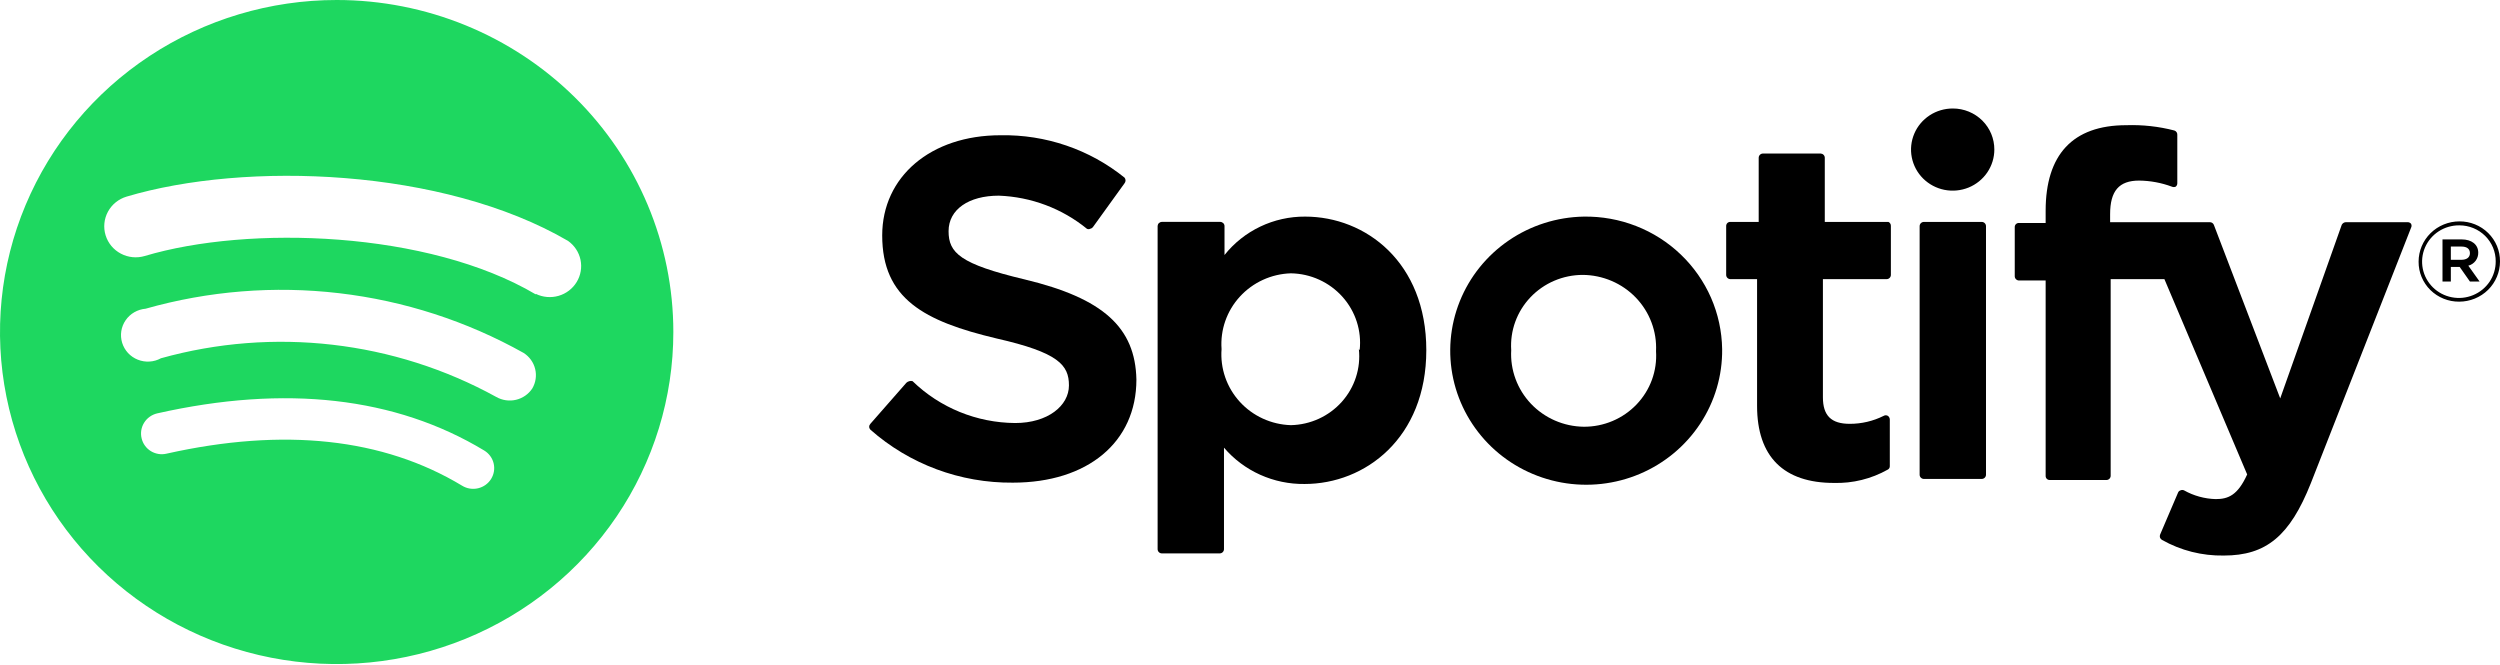
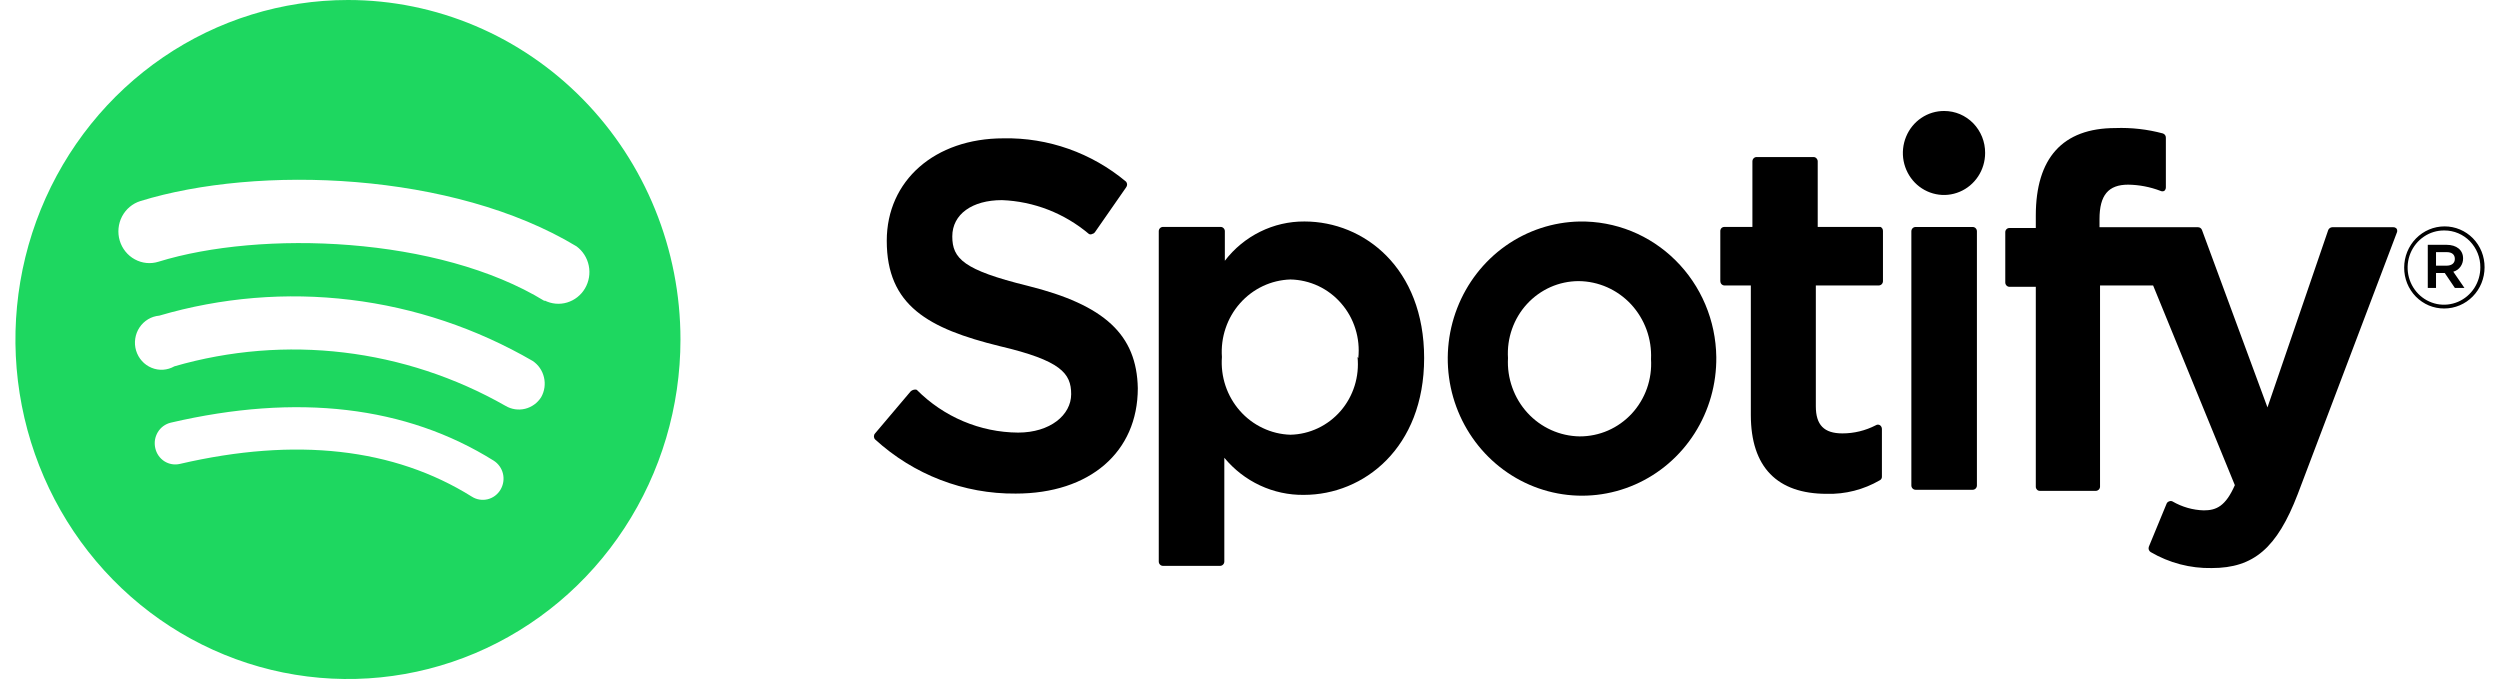
- <svg xmlns="http://www.w3.org/2000/svg" width="128" height="34" viewBox="0 0 128 34" fill="none">
-   <path d="M17.238 0C13.828 0 10.496 0.997 7.661 2.865C4.826 4.733 2.617 7.388 1.312 10.494C0.007 13.601 -0.334 17.019 0.331 20.317C0.996 23.614 2.638 26.643 5.049 29.021C7.46 31.398 10.531 33.017 13.875 33.673C17.218 34.329 20.684 33.993 23.834 32.706C26.984 31.419 29.676 29.24 31.57 26.445C33.464 23.649 34.475 20.362 34.475 17C34.475 12.491 32.659 8.167 29.427 4.979C26.194 1.791 21.809 0 17.238 0ZM25.148 24.516C25.075 24.637 24.978 24.741 24.863 24.824C24.748 24.907 24.618 24.966 24.48 24.999C24.342 25.032 24.198 25.037 24.058 25.015C23.917 24.993 23.783 24.943 23.662 24.869C19.618 22.427 14.527 21.884 8.529 23.227C8.393 23.26 8.251 23.265 8.113 23.242C7.975 23.22 7.842 23.171 7.723 23.098C7.604 23.025 7.501 22.929 7.42 22.816C7.338 22.703 7.281 22.576 7.25 22.441C7.217 22.305 7.212 22.165 7.234 22.027C7.257 21.89 7.306 21.758 7.381 21.64C7.455 21.521 7.552 21.418 7.666 21.337C7.781 21.256 7.91 21.197 8.048 21.165C14.61 19.686 20.25 20.324 24.79 23.065C25.032 23.211 25.206 23.445 25.273 23.718C25.34 23.99 25.295 24.277 25.148 24.516ZM27.253 19.89C27.061 20.181 26.762 20.389 26.419 20.47C26.076 20.551 25.715 20.498 25.409 20.324C20.179 17.446 14.004 16.734 8.24 18.343C8.061 18.442 7.862 18.5 7.657 18.512C7.452 18.525 7.247 18.492 7.056 18.416C6.866 18.341 6.695 18.224 6.556 18.075C6.418 17.925 6.315 17.747 6.255 17.554C6.195 17.36 6.18 17.156 6.21 16.955C6.241 16.755 6.317 16.564 6.432 16.397C6.547 16.229 6.699 16.089 6.876 15.987C7.054 15.885 7.252 15.823 7.456 15.806C10.673 14.893 14.042 14.623 17.366 15.012C20.69 15.401 23.902 16.441 26.813 18.072C27.108 18.261 27.319 18.556 27.401 18.894C27.483 19.233 27.43 19.589 27.253 19.89ZM27.432 15.073C21.929 11.817 12.725 11.519 7.415 13.106C7.006 13.229 6.565 13.186 6.189 12.987C5.812 12.789 5.531 12.451 5.407 12.048C5.283 11.645 5.326 11.21 5.527 10.838C5.728 10.467 6.071 10.189 6.48 10.067C12.574 8.249 22.685 8.602 29.082 12.333C29.411 12.565 29.64 12.911 29.722 13.301C29.804 13.692 29.734 14.098 29.526 14.44C29.318 14.782 28.987 15.035 28.599 15.147C28.211 15.259 27.794 15.223 27.432 15.046V15.073Z" fill="#1ED760" />
-   <path d="M52.461 14.306C49.158 13.519 48.567 12.949 48.567 11.836C48.567 10.724 49.599 10.018 51.14 10.018C52.791 10.079 54.378 10.675 55.651 11.714C55.678 11.727 55.706 11.734 55.735 11.734C55.763 11.734 55.792 11.727 55.817 11.714C55.871 11.704 55.92 11.675 55.954 11.633L57.578 9.381C57.61 9.34 57.628 9.29 57.628 9.238C57.628 9.187 57.61 9.136 57.578 9.096C55.788 7.651 53.535 6.881 51.222 6.925C47.659 6.925 45.169 9.042 45.169 12.053C45.169 15.296 47.315 16.449 51.03 17.331C54.193 18.05 54.73 18.688 54.73 19.733C54.73 20.777 53.643 21.659 51.978 21.659C50.011 21.646 48.125 20.877 46.724 19.516C46.67 19.498 46.612 19.498 46.558 19.516C46.502 19.529 46.45 19.557 46.407 19.597L44.563 21.7C44.525 21.74 44.503 21.794 44.503 21.849C44.503 21.905 44.525 21.958 44.563 21.998C46.566 23.768 49.166 24.735 51.855 24.712C55.693 24.712 58.184 22.636 58.184 19.434C58.128 16.761 56.477 15.269 52.461 14.306Z" fill="black" />
-   <path d="M66.823 11.09C66.028 11.085 65.243 11.26 64.528 11.601C63.812 11.942 63.185 12.44 62.695 13.057V11.565C62.692 11.51 62.667 11.458 62.626 11.42C62.585 11.383 62.531 11.361 62.476 11.361H59.49C59.434 11.361 59.38 11.383 59.339 11.42C59.298 11.458 59.274 11.51 59.27 11.565V28.117C59.27 28.175 59.293 28.23 59.334 28.271C59.376 28.312 59.431 28.334 59.49 28.334H62.448C62.506 28.334 62.562 28.312 62.603 28.271C62.644 28.23 62.668 28.175 62.668 28.117V22.921C63.174 23.512 63.806 23.986 64.52 24.307C65.234 24.628 66.011 24.79 66.795 24.78C69.891 24.78 73.027 22.433 73.027 17.928C73.027 13.424 69.918 11.09 66.823 11.09ZM69.574 17.874C69.626 18.359 69.575 18.85 69.424 19.314C69.274 19.779 69.027 20.208 68.7 20.574C68.372 20.94 67.972 21.235 67.524 21.44C67.075 21.646 66.588 21.757 66.094 21.768C65.597 21.753 65.11 21.639 64.66 21.433C64.21 21.227 63.806 20.933 63.475 20.569C63.144 20.205 62.89 19.779 62.73 19.315C62.57 18.852 62.507 18.362 62.544 17.874C62.509 17.387 62.573 16.898 62.734 16.437C62.895 15.975 63.149 15.55 63.481 15.188C63.812 14.826 64.215 14.533 64.663 14.328C65.112 14.122 65.599 14.009 66.094 13.994C66.594 14.002 67.088 14.113 67.542 14.32C67.996 14.527 68.402 14.825 68.733 15.195C69.065 15.566 69.315 16 69.466 16.47C69.618 16.941 69.669 17.437 69.615 17.928L69.574 17.874Z" fill="black" />
-   <path d="M81.089 11.09C79.714 11.114 78.377 11.539 77.247 12.312C76.117 13.084 75.244 14.17 74.739 15.431C74.234 16.692 74.118 18.072 74.407 19.398C74.697 20.724 75.378 21.935 76.364 22.88C77.35 23.824 78.599 24.459 79.951 24.705C81.302 24.951 82.698 24.797 83.962 24.261C85.224 23.726 86.299 22.833 87.048 21.697C87.799 20.56 88.19 19.23 88.174 17.874C88.16 16.969 87.968 16.076 87.605 15.245C87.241 14.415 86.716 13.663 86.058 13.033C85.4 12.402 84.622 11.906 83.769 11.573C82.917 11.24 82.005 11.076 81.089 11.09ZM81.089 21.849C80.58 21.842 80.079 21.735 79.614 21.532C79.149 21.329 78.73 21.036 78.383 20.67C78.036 20.303 77.768 19.872 77.595 19.401C77.421 18.929 77.346 18.428 77.374 17.928C77.342 17.434 77.413 16.939 77.582 16.474C77.751 16.008 78.016 15.582 78.359 15.221C78.702 14.86 79.116 14.572 79.576 14.375C80.036 14.178 80.532 14.076 81.034 14.075C81.543 14.078 82.047 14.183 82.515 14.383C82.983 14.583 83.405 14.874 83.756 15.239C84.106 15.604 84.379 16.035 84.556 16.507C84.734 16.978 84.813 17.48 84.789 17.982C84.821 18.48 84.749 18.979 84.578 19.448C84.406 19.917 84.138 20.346 83.791 20.709C83.443 21.072 83.025 21.36 82.56 21.556C82.094 21.752 81.594 21.852 81.089 21.849Z" fill="black" />
-   <path d="M96.689 11.362H93.429V8.079C93.429 8.023 93.408 7.97 93.369 7.93C93.331 7.889 93.279 7.865 93.223 7.861H90.264C90.206 7.861 90.15 7.884 90.109 7.925C90.068 7.966 90.045 8.021 90.045 8.079V11.362H88.587C88.559 11.362 88.532 11.367 88.507 11.377C88.482 11.387 88.459 11.403 88.44 11.421C88.421 11.44 88.406 11.463 88.396 11.488C88.385 11.512 88.38 11.539 88.38 11.565V14.075C88.38 14.131 88.401 14.184 88.439 14.224C88.478 14.265 88.53 14.289 88.587 14.292H89.962V20.778C89.962 23.396 91.337 24.726 93.896 24.726C94.859 24.753 95.811 24.518 96.648 24.047C96.681 24.032 96.71 24.007 96.729 23.975C96.749 23.944 96.758 23.908 96.758 23.871V21.483C96.758 21.446 96.75 21.41 96.733 21.377C96.716 21.344 96.692 21.315 96.662 21.293C96.629 21.273 96.591 21.262 96.552 21.262C96.513 21.262 96.475 21.273 96.442 21.293C95.904 21.562 95.31 21.701 94.708 21.7C93.759 21.7 93.333 21.28 93.333 20.343V14.292H96.593C96.651 14.292 96.707 14.27 96.748 14.229C96.79 14.188 96.813 14.133 96.813 14.075V11.565C96.815 11.523 96.804 11.482 96.781 11.445C96.759 11.409 96.727 11.38 96.689 11.362Z" fill="black" />
-   <path d="M108.038 11.376V10.969C108.038 9.775 108.492 9.246 109.524 9.246C110.098 9.252 110.667 9.358 111.203 9.558C111.233 9.571 111.266 9.578 111.299 9.578C111.332 9.578 111.366 9.571 111.396 9.558C111.422 9.537 111.444 9.51 111.458 9.479C111.472 9.448 111.479 9.415 111.478 9.381V6.898C111.48 6.851 111.467 6.804 111.44 6.765C111.412 6.725 111.373 6.696 111.326 6.681C110.523 6.473 109.694 6.382 108.865 6.41C106.113 6.41 104.737 7.93 104.737 10.792V11.416H103.361C103.307 11.416 103.254 11.438 103.216 11.476C103.177 11.514 103.155 11.566 103.155 11.62V14.143C103.155 14.199 103.176 14.252 103.215 14.292C103.253 14.333 103.305 14.357 103.361 14.361H104.737V24.373C104.737 24.427 104.759 24.479 104.797 24.517C104.836 24.555 104.888 24.577 104.944 24.577H107.846C107.902 24.577 107.956 24.556 107.997 24.518C108.038 24.48 108.062 24.428 108.066 24.373V14.293H110.818L115.055 24.292C114.574 25.35 114.092 25.554 113.445 25.554C112.875 25.538 112.317 25.385 111.822 25.106C111.794 25.093 111.764 25.086 111.733 25.086C111.701 25.086 111.671 25.093 111.643 25.106C111.615 25.114 111.59 25.128 111.569 25.146C111.547 25.165 111.53 25.189 111.519 25.215L110.597 27.372C110.577 27.421 110.576 27.475 110.593 27.525C110.611 27.575 110.647 27.617 110.694 27.643C111.655 28.187 112.749 28.463 113.857 28.444C116.032 28.444 117.242 27.439 118.315 24.74L123.446 11.661C123.463 11.629 123.472 11.594 123.472 11.559C123.472 11.523 123.463 11.489 123.446 11.457C123.425 11.431 123.398 11.41 123.367 11.396C123.336 11.381 123.302 11.375 123.268 11.376H120.104C120.06 11.378 120.018 11.392 119.982 11.416C119.946 11.44 119.916 11.473 119.897 11.511L116.747 20.398L113.349 11.511C113.332 11.471 113.304 11.436 113.267 11.412C113.23 11.388 113.187 11.375 113.142 11.376H108.038Z" fill="black" />
-   <path d="M101.463 11.362H98.505C98.384 11.362 98.285 11.459 98.285 11.579V24.305C98.285 24.425 98.384 24.522 98.505 24.522H101.463C101.585 24.522 101.683 24.425 101.683 24.305V11.579C101.683 11.459 101.585 11.362 101.463 11.362Z" fill="black" />
-   <path d="M99.991 5.555C99.568 5.553 99.154 5.674 98.802 5.903C98.449 6.133 98.174 6.46 98.011 6.844C97.848 7.228 97.803 7.651 97.884 8.06C97.965 8.469 98.166 8.845 98.464 9.141C98.762 9.436 99.142 9.638 99.555 9.72C99.97 9.802 100.399 9.761 100.79 9.603C101.18 9.444 101.514 9.174 101.749 8.828C101.984 8.482 102.11 8.075 102.11 7.658C102.111 7.383 102.057 7.11 101.952 6.855C101.846 6.6 101.69 6.368 101.494 6.172C101.296 5.977 101.063 5.822 100.805 5.716C100.546 5.61 100.27 5.555 99.991 5.555Z" fill="black" />
-   <path d="M125.909 15.445C125.635 15.447 125.365 15.396 125.112 15.293C124.859 15.191 124.63 15.04 124.436 14.85C124.242 14.659 124.09 14.432 123.986 14.183C123.882 13.934 123.83 13.666 123.832 13.397C123.832 12.85 124.052 12.325 124.444 11.939C124.836 11.552 125.369 11.335 125.923 11.335C126.196 11.333 126.467 11.385 126.72 11.487C126.973 11.589 127.203 11.74 127.396 11.931C127.589 12.121 127.742 12.348 127.846 12.597C127.95 12.847 128.002 13.114 128 13.383C128 13.93 127.78 14.455 127.388 14.842C126.995 15.228 126.464 15.445 125.909 15.445ZM125.909 11.538C125.535 11.536 125.169 11.643 124.857 11.846C124.545 12.049 124.302 12.339 124.157 12.679C124.013 13.019 123.974 13.394 124.046 13.756C124.118 14.118 124.299 14.45 124.562 14.711C124.827 14.972 125.164 15.149 125.531 15.22C125.898 15.292 126.278 15.254 126.623 15.111C126.968 14.969 127.262 14.729 127.469 14.421C127.674 14.113 127.782 13.752 127.78 13.383C127.782 13.142 127.735 12.902 127.643 12.678C127.55 12.454 127.413 12.251 127.241 12.079C127.068 11.908 126.863 11.772 126.637 11.679C126.411 11.586 126.168 11.538 125.923 11.538H125.909ZM126.376 13.6L126.955 14.414H126.46L125.936 13.668H125.483V14.414H125.056V12.257H126.033C126.542 12.257 126.886 12.515 126.886 12.936C126.889 13.085 126.842 13.231 126.753 13.351C126.663 13.471 126.536 13.559 126.39 13.6H126.376ZM126.019 12.624H125.483V13.302H126.019C126.294 13.302 126.46 13.18 126.46 12.963C126.46 12.746 126.308 12.624 126.033 12.624H126.019Z" fill="black" />
+ <svg xmlns="http://www.w3.org/2000/svg" width="81" height="22" viewBox="0 0 81 22" fill="none">
+   <path d="M11.274 0C9.143 0 7.06 0.645 5.288 1.854C3.516 3.063 2.136 4.781 1.32 6.79C0.505 8.8 0.291 11.012 0.707 13.146C1.123 15.28 2.149 17.24 3.655 18.778C5.162 20.317 7.082 21.364 9.172 21.789C11.262 22.213 13.428 21.995 15.396 21.163C17.365 20.33 19.048 18.92 20.231 17.111C21.415 15.302 22.047 13.176 22.047 11C22.047 8.083 20.912 5.285 18.892 3.222C16.871 1.159 14.131 0 11.274 0ZM16.217 15.864C16.172 15.941 16.111 16.009 16.039 16.063C15.968 16.116 15.886 16.155 15.8 16.176C15.713 16.197 15.624 16.201 15.536 16.186C15.448 16.172 15.364 16.14 15.289 16.092C12.761 14.512 9.58 14.16 5.831 15.03C5.746 15.05 5.657 15.054 5.571 15.039C5.484 15.025 5.401 14.993 5.327 14.946C5.252 14.898 5.188 14.836 5.137 14.763C5.086 14.69 5.051 14.608 5.031 14.52C5.011 14.433 5.008 14.342 5.021 14.253C5.036 14.164 5.067 14.079 5.113 14.002C5.159 13.925 5.22 13.859 5.291 13.806C5.363 13.754 5.444 13.716 5.53 13.695C9.631 12.738 13.156 13.151 15.994 14.924C16.145 15.019 16.254 15.171 16.296 15.347C16.338 15.523 16.309 15.709 16.217 15.864ZM17.533 12.87C17.413 13.059 17.226 13.193 17.012 13.245C16.797 13.297 16.572 13.264 16.381 13.151C13.112 11.289 9.252 10.828 5.65 11.869C5.538 11.933 5.414 11.97 5.286 11.979C5.157 11.987 5.029 11.966 4.91 11.916C4.791 11.867 4.684 11.792 4.598 11.695C4.511 11.599 4.447 11.484 4.409 11.358C4.372 11.233 4.362 11.101 4.382 10.971C4.401 10.841 4.448 10.718 4.52 10.61C4.592 10.501 4.687 10.411 4.798 10.344C4.908 10.278 5.032 10.238 5.16 10.227C7.171 9.637 9.276 9.462 11.354 9.714C13.431 9.965 15.439 10.639 17.258 11.694C17.443 11.816 17.574 12.007 17.625 12.226C17.677 12.445 17.644 12.675 17.533 12.87ZM17.645 9.753C14.206 7.646 8.453 7.453 5.134 8.48C4.879 8.56 4.603 8.532 4.368 8.403C4.132 8.275 3.957 8.056 3.879 7.796C3.802 7.535 3.829 7.253 3.954 7.013C4.08 6.773 4.294 6.593 4.55 6.514C8.359 5.338 14.678 5.566 18.677 7.98C18.882 8.13 19.025 8.354 19.076 8.607C19.128 8.859 19.084 9.122 18.954 9.344C18.824 9.565 18.617 9.728 18.374 9.801C18.132 9.874 17.871 9.85 17.645 9.736V9.753Z" fill="#1ED760" />
+   <path d="M33.288 9.258C31.224 8.749 30.854 8.38 30.854 7.66C30.854 6.94 31.499 6.484 32.463 6.484C33.495 6.523 34.486 6.909 35.282 7.581C35.299 7.59 35.316 7.594 35.334 7.594C35.352 7.594 35.37 7.59 35.386 7.581C35.42 7.575 35.45 7.556 35.472 7.529L36.486 6.071C36.506 6.045 36.518 6.013 36.518 5.979C36.518 5.946 36.506 5.913 36.486 5.887C35.368 4.952 33.959 4.454 32.514 4.482C30.287 4.482 28.731 5.852 28.731 7.801C28.731 9.899 30.072 10.645 32.394 11.216C34.371 11.681 34.706 12.094 34.706 12.77C34.706 13.446 34.027 14.016 32.986 14.016C31.757 14.008 30.578 13.51 29.702 12.629C29.669 12.618 29.633 12.618 29.599 12.629C29.564 12.638 29.531 12.656 29.504 12.682L28.352 14.043C28.328 14.069 28.315 14.103 28.315 14.139C28.315 14.175 28.328 14.21 28.352 14.236C29.604 15.38 31.229 16.007 32.909 15.992C35.308 15.992 36.865 14.648 36.865 12.577C36.83 10.847 35.798 9.881 33.288 9.258Z" fill="black" />
+   <path d="M42.264 7.176C41.767 7.173 41.277 7.286 40.83 7.507C40.382 7.728 39.99 8.05 39.685 8.449V7.484C39.683 7.448 39.667 7.414 39.641 7.39C39.616 7.365 39.582 7.352 39.547 7.352H37.682C37.647 7.352 37.613 7.365 37.587 7.39C37.561 7.414 37.546 7.448 37.544 7.484V18.194C37.544 18.231 37.558 18.267 37.584 18.293C37.61 18.32 37.645 18.334 37.682 18.334H39.53C39.566 18.334 39.601 18.32 39.627 18.293C39.653 18.267 39.668 18.231 39.668 18.194V14.832C39.984 15.214 40.379 15.52 40.825 15.728C41.271 15.936 41.757 16.041 42.247 16.034C44.182 16.034 46.142 14.516 46.142 11.601C46.142 8.686 44.199 7.176 42.264 7.176ZM43.984 11.566C44.016 11.88 43.984 12.197 43.89 12.498C43.796 12.799 43.642 13.076 43.438 13.313C43.233 13.55 42.983 13.74 42.703 13.873C42.422 14.006 42.118 14.079 41.809 14.085C41.498 14.076 41.194 14.002 40.913 13.868C40.631 13.735 40.379 13.545 40.172 13.309C39.965 13.074 39.806 12.798 39.706 12.498C39.606 12.199 39.567 11.882 39.59 11.566C39.568 11.251 39.608 10.934 39.709 10.636C39.809 10.337 39.968 10.062 40.175 9.828C40.382 9.593 40.634 9.404 40.914 9.271C41.195 9.138 41.499 9.065 41.809 9.055C42.121 9.061 42.43 9.133 42.714 9.266C42.998 9.4 43.252 9.593 43.458 9.833C43.666 10.072 43.822 10.353 43.916 10.658C44.011 10.962 44.043 11.283 44.009 11.601L43.984 11.566Z" fill="black" />
+   <path d="M51.18 7.177C50.321 7.193 49.486 7.468 48.779 7.967C48.073 8.467 47.528 9.17 47.212 9.986C46.896 10.802 46.824 11.695 47.004 12.553C47.185 13.41 47.611 14.194 48.227 14.805C48.844 15.417 49.624 15.828 50.469 15.987C51.314 16.146 52.186 16.046 52.976 15.699C53.765 15.353 54.437 14.775 54.905 14.04C55.374 13.304 55.618 12.444 55.608 11.566C55.6 10.981 55.48 10.403 55.253 9.866C55.026 9.328 54.697 8.841 54.286 8.434C53.875 8.026 53.389 7.705 52.856 7.489C52.323 7.274 51.753 7.168 51.18 7.177ZM51.18 14.139C50.863 14.134 50.549 14.065 50.258 13.933C49.968 13.802 49.706 13.613 49.489 13.375C49.273 13.139 49.105 12.859 48.997 12.554C48.888 12.249 48.841 11.925 48.859 11.601C48.839 11.282 48.883 10.962 48.989 10.661C49.095 10.359 49.26 10.083 49.474 9.85C49.689 9.616 49.948 9.43 50.235 9.302C50.522 9.175 50.833 9.109 51.146 9.108C51.464 9.11 51.78 9.178 52.072 9.307C52.364 9.437 52.628 9.625 52.848 9.861C53.066 10.098 53.237 10.377 53.348 10.682C53.459 10.987 53.508 11.312 53.493 11.636C53.513 11.959 53.468 12.281 53.361 12.585C53.254 12.888 53.086 13.166 52.87 13.401C52.652 13.635 52.391 13.822 52.1 13.949C51.809 14.076 51.496 14.14 51.18 14.139Z" fill="black" />
+   <path d="M60.931 7.353H58.894V5.228C58.894 5.192 58.88 5.158 58.856 5.132C58.832 5.106 58.8 5.09 58.764 5.088H56.916C56.879 5.088 56.844 5.102 56.818 5.129C56.793 5.155 56.778 5.191 56.778 5.228V7.353H55.867C55.85 7.353 55.833 7.356 55.817 7.363C55.802 7.369 55.787 7.379 55.775 7.391C55.764 7.403 55.754 7.418 55.748 7.434C55.741 7.45 55.738 7.467 55.738 7.484V9.108C55.738 9.144 55.751 9.179 55.775 9.205C55.799 9.231 55.832 9.247 55.867 9.249H56.727V13.445C56.727 15.139 57.586 16 59.186 16C59.787 16.017 60.382 15.865 60.905 15.561C60.926 15.551 60.944 15.534 60.956 15.514C60.969 15.494 60.974 15.47 60.974 15.447V13.902C60.974 13.878 60.969 13.854 60.959 13.833C60.948 13.811 60.933 13.793 60.914 13.779C60.894 13.765 60.87 13.758 60.845 13.758C60.821 13.758 60.797 13.765 60.776 13.779C60.44 13.952 60.069 14.043 59.693 14.042C59.1 14.042 58.833 13.77 58.833 13.164V9.249H60.871C60.907 9.249 60.942 9.234 60.968 9.208C60.994 9.181 61.008 9.146 61.008 9.108V7.484C61.009 7.457 61.002 7.43 60.989 7.407C60.975 7.383 60.955 7.365 60.931 7.353Z" fill="black" />
+   <path d="M68.024 7.362V7.098C68.024 6.326 68.308 5.983 68.953 5.983C69.311 5.988 69.666 6.056 70.002 6.185C70.021 6.194 70.041 6.199 70.062 6.199C70.083 6.199 70.103 6.194 70.122 6.185C70.138 6.172 70.152 6.154 70.161 6.134C70.17 6.115 70.174 6.093 70.174 6.071V4.465C70.175 4.434 70.167 4.403 70.15 4.378C70.132 4.353 70.108 4.334 70.079 4.324C69.577 4.189 69.058 4.13 68.54 4.149C66.82 4.149 65.96 5.132 65.96 6.984V7.388H65.101C65.067 7.388 65.034 7.402 65.01 7.427C64.985 7.451 64.971 7.485 64.971 7.52V9.153C64.971 9.188 64.985 9.223 65.009 9.249C65.033 9.275 65.066 9.291 65.101 9.293H65.96V15.772C65.96 15.807 65.974 15.84 65.998 15.865C66.022 15.89 66.055 15.904 66.09 15.904H67.903C67.939 15.904 67.972 15.89 67.998 15.866C68.024 15.841 68.039 15.808 68.041 15.772V9.249H69.761L72.409 15.719C72.108 16.404 71.807 16.536 71.403 16.536C71.047 16.526 70.698 16.426 70.388 16.246C70.371 16.237 70.352 16.233 70.333 16.233C70.313 16.233 70.294 16.237 70.277 16.246C70.259 16.251 70.244 16.26 70.231 16.272C70.217 16.284 70.206 16.299 70.199 16.316L69.623 17.712C69.611 17.744 69.61 17.779 69.621 17.811C69.632 17.844 69.654 17.871 69.683 17.888C70.284 18.239 70.968 18.419 71.661 18.405C73.02 18.405 73.776 17.756 74.447 16.009L77.654 7.546C77.665 7.526 77.67 7.503 77.67 7.48C77.67 7.457 77.665 7.435 77.654 7.414C77.641 7.397 77.624 7.384 77.604 7.375C77.585 7.365 77.564 7.361 77.542 7.362H75.565C75.537 7.363 75.511 7.372 75.488 7.388C75.466 7.403 75.448 7.424 75.436 7.449L73.466 13.2L71.343 7.449C71.332 7.423 71.315 7.401 71.292 7.385C71.268 7.37 71.242 7.361 71.214 7.362H68.024Z" fill="black" />
+   <path d="M63.914 7.354H62.066C61.99 7.354 61.928 7.416 61.928 7.494V15.729C61.928 15.806 61.99 15.869 62.066 15.869H63.914C63.991 15.869 64.052 15.806 64.052 15.729V7.494C64.052 7.416 63.991 7.354 63.914 7.354Z" fill="black" />
+   <path d="M62.994 3.596C62.73 3.594 62.471 3.672 62.251 3.821C62.031 3.969 61.859 4.181 61.757 4.43C61.655 4.678 61.627 4.952 61.677 5.216C61.728 5.481 61.854 5.724 62.04 5.916C62.226 6.107 62.464 6.237 62.722 6.29C62.981 6.344 63.249 6.317 63.493 6.214C63.737 6.112 63.946 5.937 64.093 5.713C64.24 5.489 64.318 5.226 64.318 4.956C64.319 4.778 64.286 4.601 64.22 4.436C64.153 4.271 64.056 4.121 63.934 3.995C63.81 3.868 63.664 3.768 63.503 3.699C63.341 3.631 63.169 3.596 62.994 3.596Z" fill="black" />
+   <path d="M79.193 9.995C79.022 9.996 78.853 9.963 78.695 9.897C78.537 9.83 78.394 9.733 78.273 9.61C78.152 9.486 78.056 9.34 77.991 9.178C77.927 9.017 77.894 8.844 77.895 8.67C77.895 8.316 78.033 7.976 78.278 7.726C78.523 7.476 78.856 7.335 79.202 7.335C79.373 7.334 79.542 7.368 79.7 7.434C79.858 7.5 80.002 7.598 80.123 7.721C80.243 7.844 80.339 7.991 80.404 8.152C80.469 8.314 80.501 8.486 80.5 8.661C80.5 9.015 80.363 9.354 80.118 9.604C79.872 9.855 79.54 9.995 79.193 9.995ZM79.193 7.467C78.96 7.465 78.731 7.534 78.536 7.666C78.341 7.797 78.189 7.985 78.098 8.205C78.008 8.425 77.984 8.668 78.029 8.902C78.074 9.136 78.187 9.351 78.352 9.52C78.517 9.689 78.728 9.803 78.957 9.85C79.186 9.896 79.424 9.871 79.64 9.779C79.855 9.687 80.039 9.531 80.168 9.332C80.296 9.133 80.364 8.899 80.363 8.661C80.364 8.504 80.335 8.349 80.277 8.205C80.219 8.06 80.133 7.928 80.026 7.817C79.918 7.706 79.789 7.618 79.648 7.558C79.507 7.498 79.355 7.467 79.202 7.467H79.193ZM79.485 8.801L79.847 9.328H79.537L79.21 8.845H78.927V9.328H78.66V7.932H79.271C79.589 7.932 79.804 8.099 79.804 8.371C79.806 8.468 79.776 8.562 79.72 8.64C79.665 8.718 79.585 8.774 79.494 8.801H79.485ZM79.262 8.169H78.927V8.608H79.262C79.434 8.608 79.537 8.529 79.537 8.389C79.537 8.248 79.443 8.169 79.271 8.169H79.262Z" fill="black" />
</svg>
